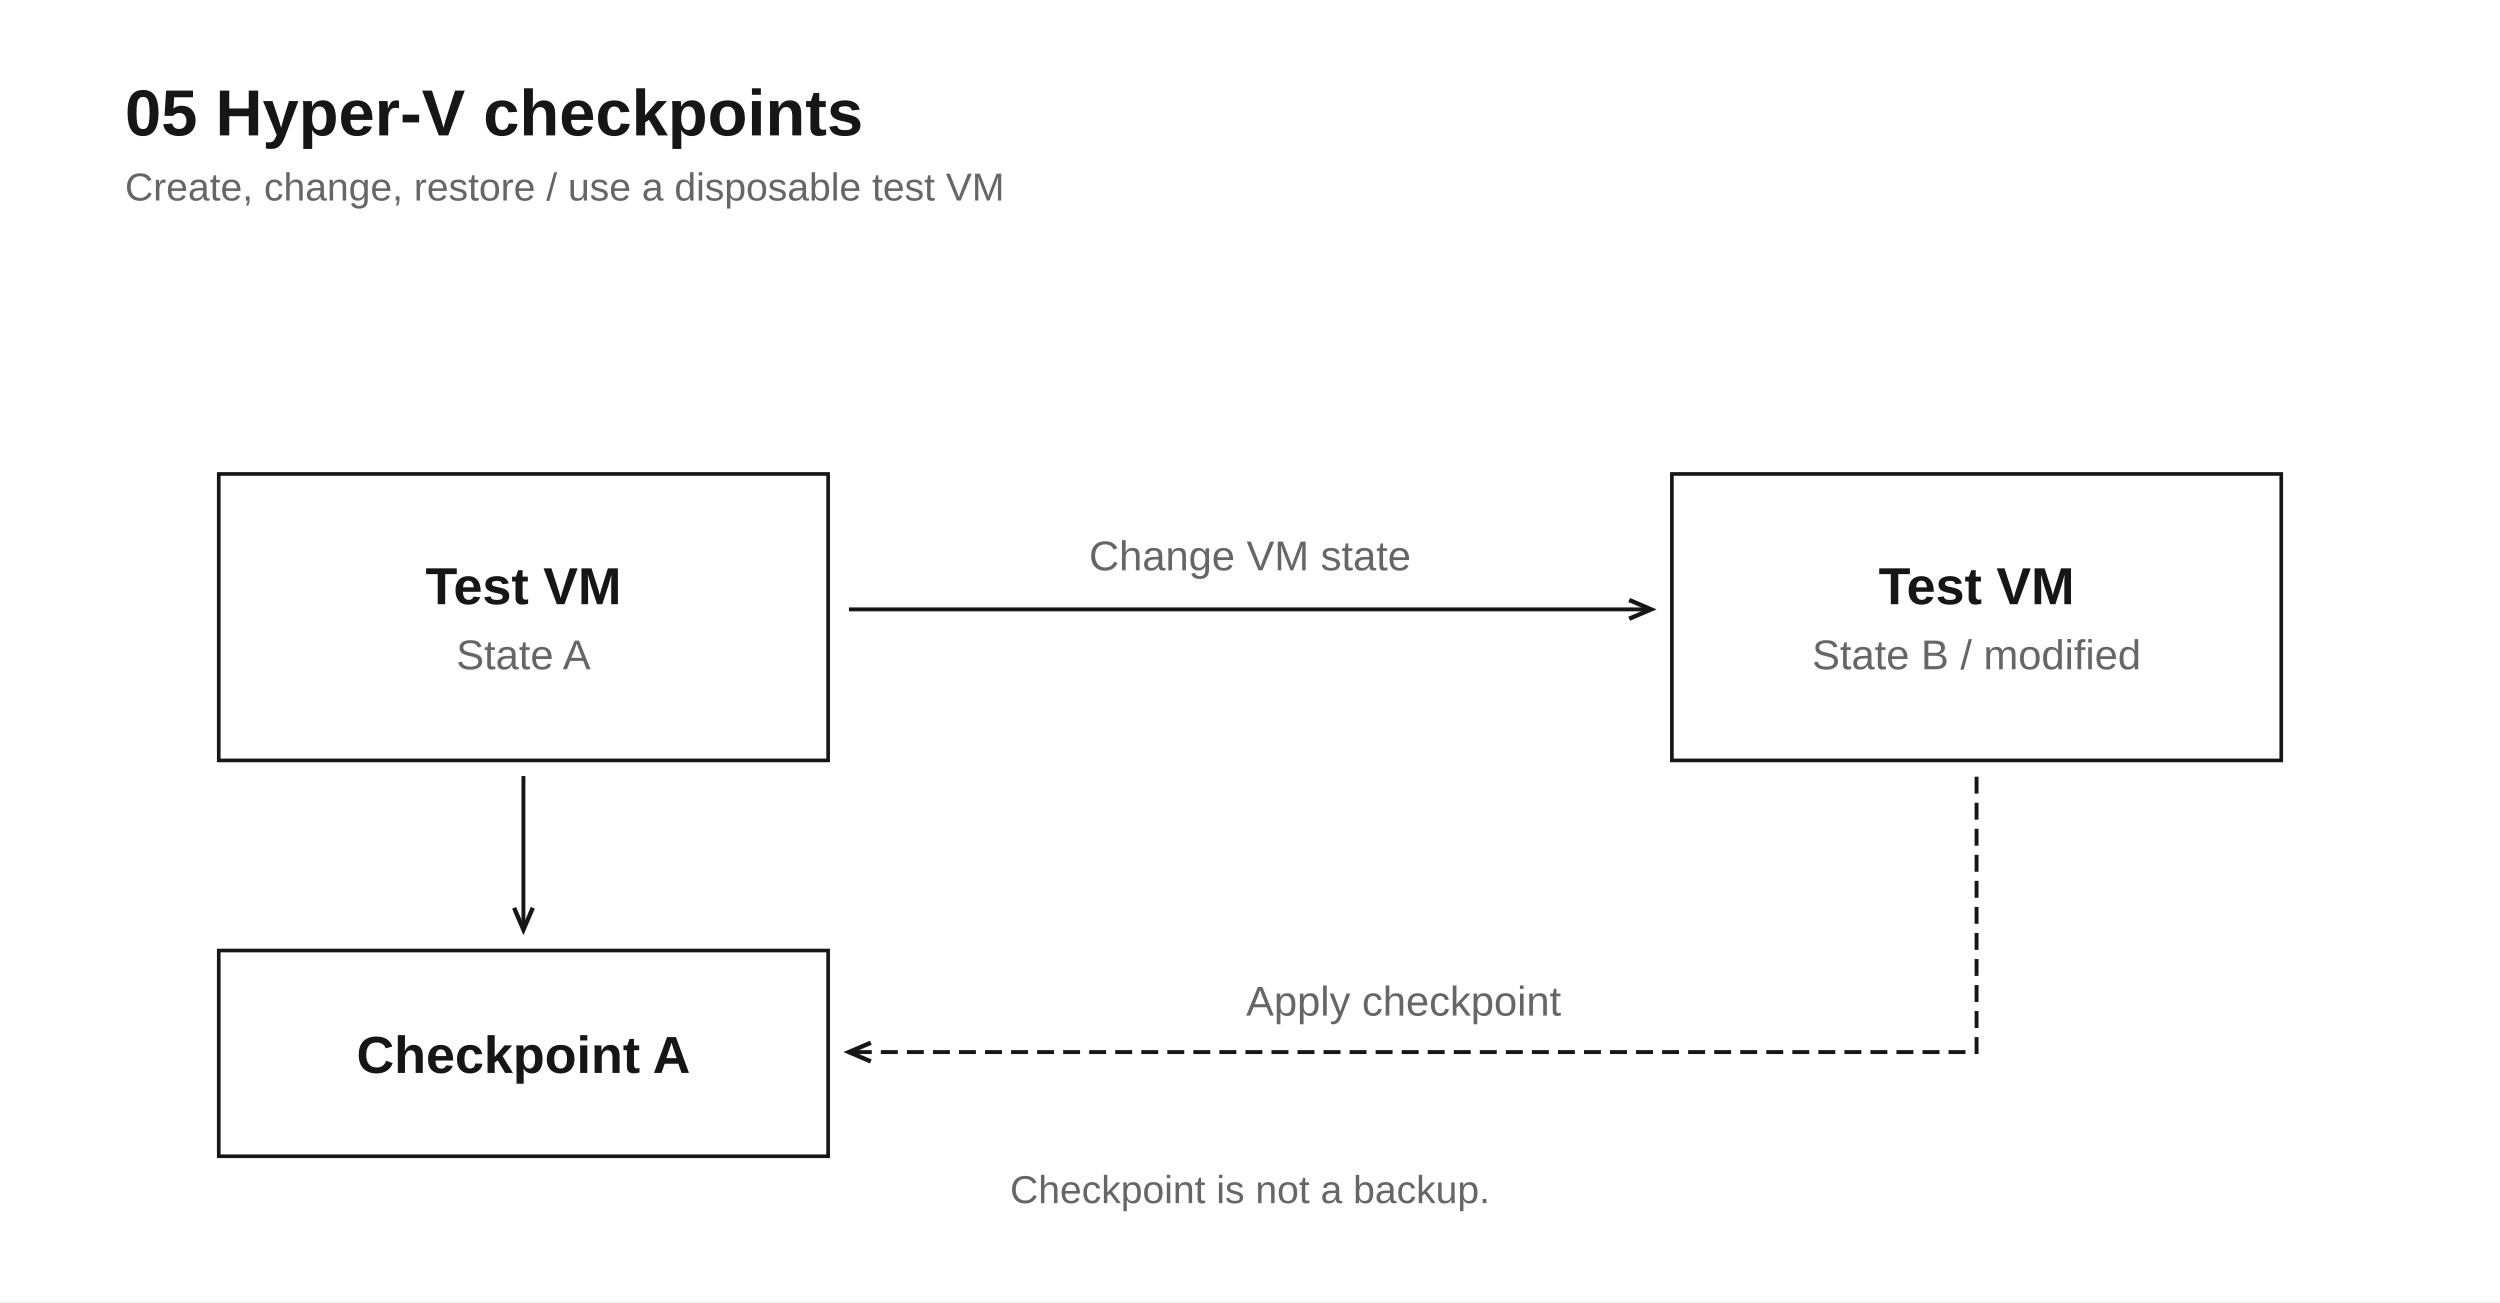
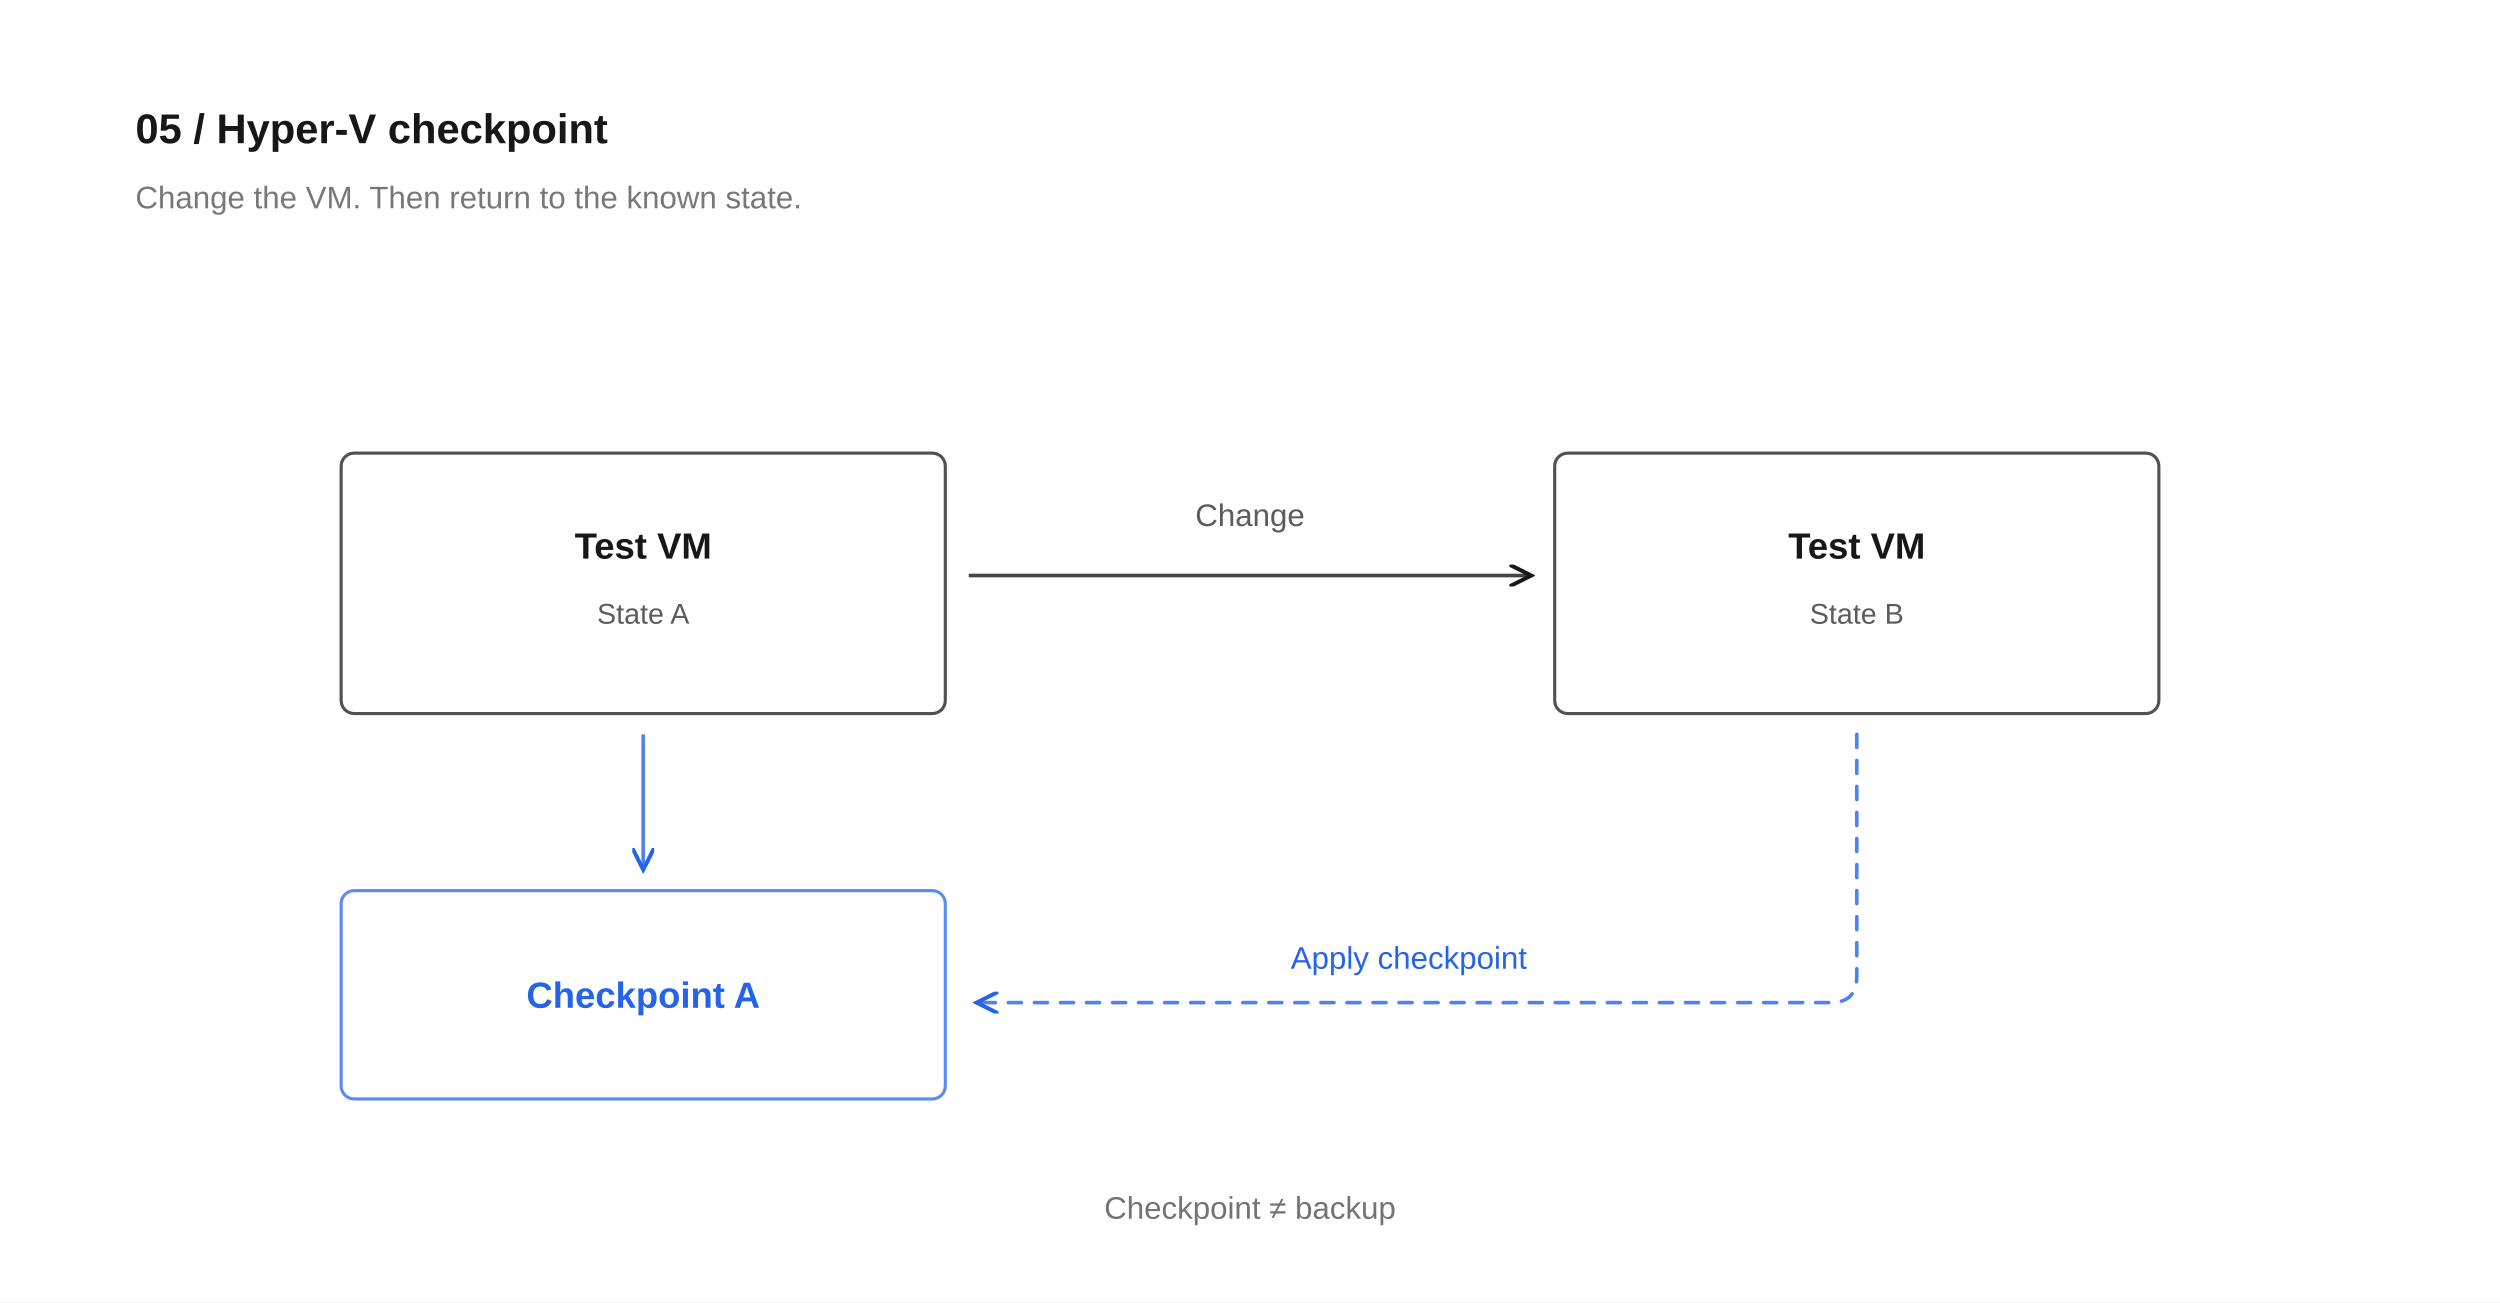
- <svg xmlns="http://www.w3.org/2000/svg" width="960" height="500" viewBox="0 0 960 500" role="img" aria-label="Test VM moves from State A to modified State B; applying the checkpoint restores State A.">
+ <svg xmlns="http://www.w3.org/2000/svg" width="960" height="500" viewBox="0 0 960 500" role="img" aria-label="Disposable VM changes from state A to B and can restore checkpoint A.">
  <defs>
-     <marker id="arrow" markerWidth="8" markerHeight="8" refX="8" refY="4" viewBox="0 0 10 8" orient="auto">
-       <path d="M1 1 L8 4 L1 7" fill="none" stroke="#161616" stroke-width="1.4" />
+     <marker id="dark-arrow" markerWidth="7" markerHeight="7" refX="6" refY="3" viewBox="0 0 7 6" orient="auto">
+       <path d="M0 0 L6 3 L0 6" fill="none" stroke="#171717" stroke-width="1.1" />
+     </marker>
+     <marker id="blue-arrow" markerWidth="7" markerHeight="7" refX="6" refY="3" viewBox="0 0 7 6" orient="auto">
+       <path d="M0 0 L6 3 L0 6" fill="none" stroke="#2563EB" stroke-width="1.1" />
    </marker>
  </defs>
  <rect width="960" height="500" fill="#FFFFFF" />
-   <text x="48" y="52" fill="#161616" font-family="Segoe UI, Arial, sans-serif" font-size="25" font-weight="600" text-anchor="start" letter-spacing="0">05  Hyper-V checkpoints</text>
-   <text x="48" y="77" fill="#666666" font-family="Segoe UI, Arial, sans-serif" font-size="15" font-weight="400" text-anchor="start" letter-spacing="0">Create, change, restore  /  use a disposable test VM</text>
-   <rect x="84" y="182" width="234" height="110" rx="0" fill="#FFFFFF" stroke="#161616" stroke-width="1.4" />
-   <text x="201" y="232" fill="#161616" font-family="Segoe UI, Arial, sans-serif" font-size="20" font-weight="600" text-anchor="middle" letter-spacing="0">Test VM</text>
-   <text x="201" y="257" fill="#666666" font-family="Segoe UI, Arial, sans-serif" font-size="16" font-weight="400" text-anchor="middle" letter-spacing="0">State A</text>
-   <rect x="642" y="182" width="234" height="110" rx="0" fill="#FFFFFF" stroke="#161616" stroke-width="1.4" />
-   <text x="759" y="232" fill="#161616" font-family="Segoe UI, Arial, sans-serif" font-size="20" font-weight="600" text-anchor="middle" letter-spacing="0">Test VM</text>
-   <text x="759" y="257" fill="#666666" font-family="Segoe UI, Arial, sans-serif" font-size="16" font-weight="400" text-anchor="middle" letter-spacing="0">State B  /  modified</text>
-   <line x1="326" y1="234" x2="634" y2="234" stroke="#161616" stroke-width="1.5" marker-end="url(#arrow)" />
-   <text x="480" y="219" fill="#666666" font-family="Segoe UI, Arial, sans-serif" font-size="16" font-weight="400" text-anchor="middle" letter-spacing="0">Change VM state</text>
-   <line x1="201" y1="298" x2="201" y2="357" stroke="#161616" stroke-width="1.5" marker-end="url(#arrow)" />
-   <rect x="84" y="365" width="234" height="79" rx="0" fill="#FFFFFF" stroke="#161616" stroke-width="1.4" />
-   <text x="201" y="412" fill="#161616" font-family="Segoe UI, Arial, sans-serif" font-size="20" font-weight="600" text-anchor="middle" letter-spacing="0">Checkpoint A</text>
-   <path d="M759 299 V404 H326" fill="none" stroke="#161616" stroke-width="1.5" stroke-linecap="square" stroke-linejoin="miter" stroke-dasharray="5 5" marker-end="url(#arrow)" />
-   <text x="539" y="390" fill="#666666" font-family="Segoe UI, Arial, sans-serif" font-size="16" font-weight="400" text-anchor="middle" letter-spacing="0">Apply checkpoint</text>
-   <text x="480" y="462" fill="#666666" font-family="Segoe UI, Arial, sans-serif" font-size="15" font-weight="400" text-anchor="middle" letter-spacing="0">Checkpoint is not a backup.</text>
+   <text x="52" y="55" fill="#171717" fill-opacity="1" font-family="Segoe UI, Arial, sans-serif" font-size="16px" font-weight="600" text-anchor="start">05 / Hyper-V checkpoint</text>
+   <text x="52" y="80" fill="#171717" fill-opacity="0.58" font-family="Segoe UI, Arial, sans-serif" font-size="12px" font-weight="400" text-anchor="start">Change the VM. Then return to the known state.</text>
+   <rect x="131" y="174" width="232" height="100" rx="5" fill="#FFFFFF" stroke="#171717" stroke-width="1.2" stroke-opacity="0.75" />
+   <text x="247" y="214.5" fill="#171717" fill-opacity="1" font-family="Segoe UI, Arial, sans-serif" font-size="14px" font-weight="600" text-anchor="middle">Test VM</text>
+   <text x="247" y="239.5" fill="#171717" fill-opacity="0.7" font-family="Segoe UI, Arial, sans-serif" font-size="11px" font-weight="400" text-anchor="middle">State A</text>
+   <rect x="597" y="174" width="232" height="100" rx="5" fill="#FFFFFF" stroke="#171717" stroke-width="1.2" stroke-opacity="0.75" />
+   <text x="713" y="214.5" fill="#171717" fill-opacity="1" font-family="Segoe UI, Arial, sans-serif" font-size="14px" font-weight="600" text-anchor="middle">Test VM</text>
+   <text x="713" y="239.5" fill="#171717" fill-opacity="0.7" font-family="Segoe UI, Arial, sans-serif" font-size="11px" font-weight="400" text-anchor="middle">State B</text>
+   <line x1="372" y1="221" x2="588" y2="221" stroke="#171717" stroke-width="1.4" stroke-opacity="0.8" marker-end="url(#dark-arrow)" />
+   <text x="480" y="202" fill="#171717" fill-opacity="0.7" font-family="Segoe UI, Arial, sans-serif" font-size="12px" font-weight="400" text-anchor="middle">Change</text>
+   <rect x="131" y="342" width="232" height="80" rx="5" fill="#FFFFFF" stroke="#2563EB" stroke-width="1.2" stroke-opacity="0.75" />
+   <text x="247" y="387" fill="#2563EB" fill-opacity="1" font-family="Segoe UI, Arial, sans-serif" font-size="14px" font-weight="600" text-anchor="middle">Checkpoint A</text>
+   <line x1="247" y1="282" x2="247" y2="334" stroke="#2563EB" stroke-width="1.4" stroke-opacity="0.8" marker-end="url(#blue-arrow)" />
+   <path d="M713 282 V375 Q713 385 703 385 H375" fill="none" stroke="#2563EB" stroke-width="1.4" stroke-opacity="0.8" stroke-linecap="round" stroke-linejoin="round" stroke-dasharray="5 5" marker-end="url(#blue-arrow)" />
+   <text x="541" y="372" fill="#2563EB" fill-opacity="1" font-family="Segoe UI, Arial, sans-serif" font-size="12px" font-weight="400" text-anchor="middle">Apply checkpoint</text>
+   <text x="480" y="468" fill="#171717" fill-opacity="0.6" font-family="Segoe UI, Arial, sans-serif" font-size="12px" font-weight="400" text-anchor="middle">Checkpoint ≠ backup</text>
</svg>
